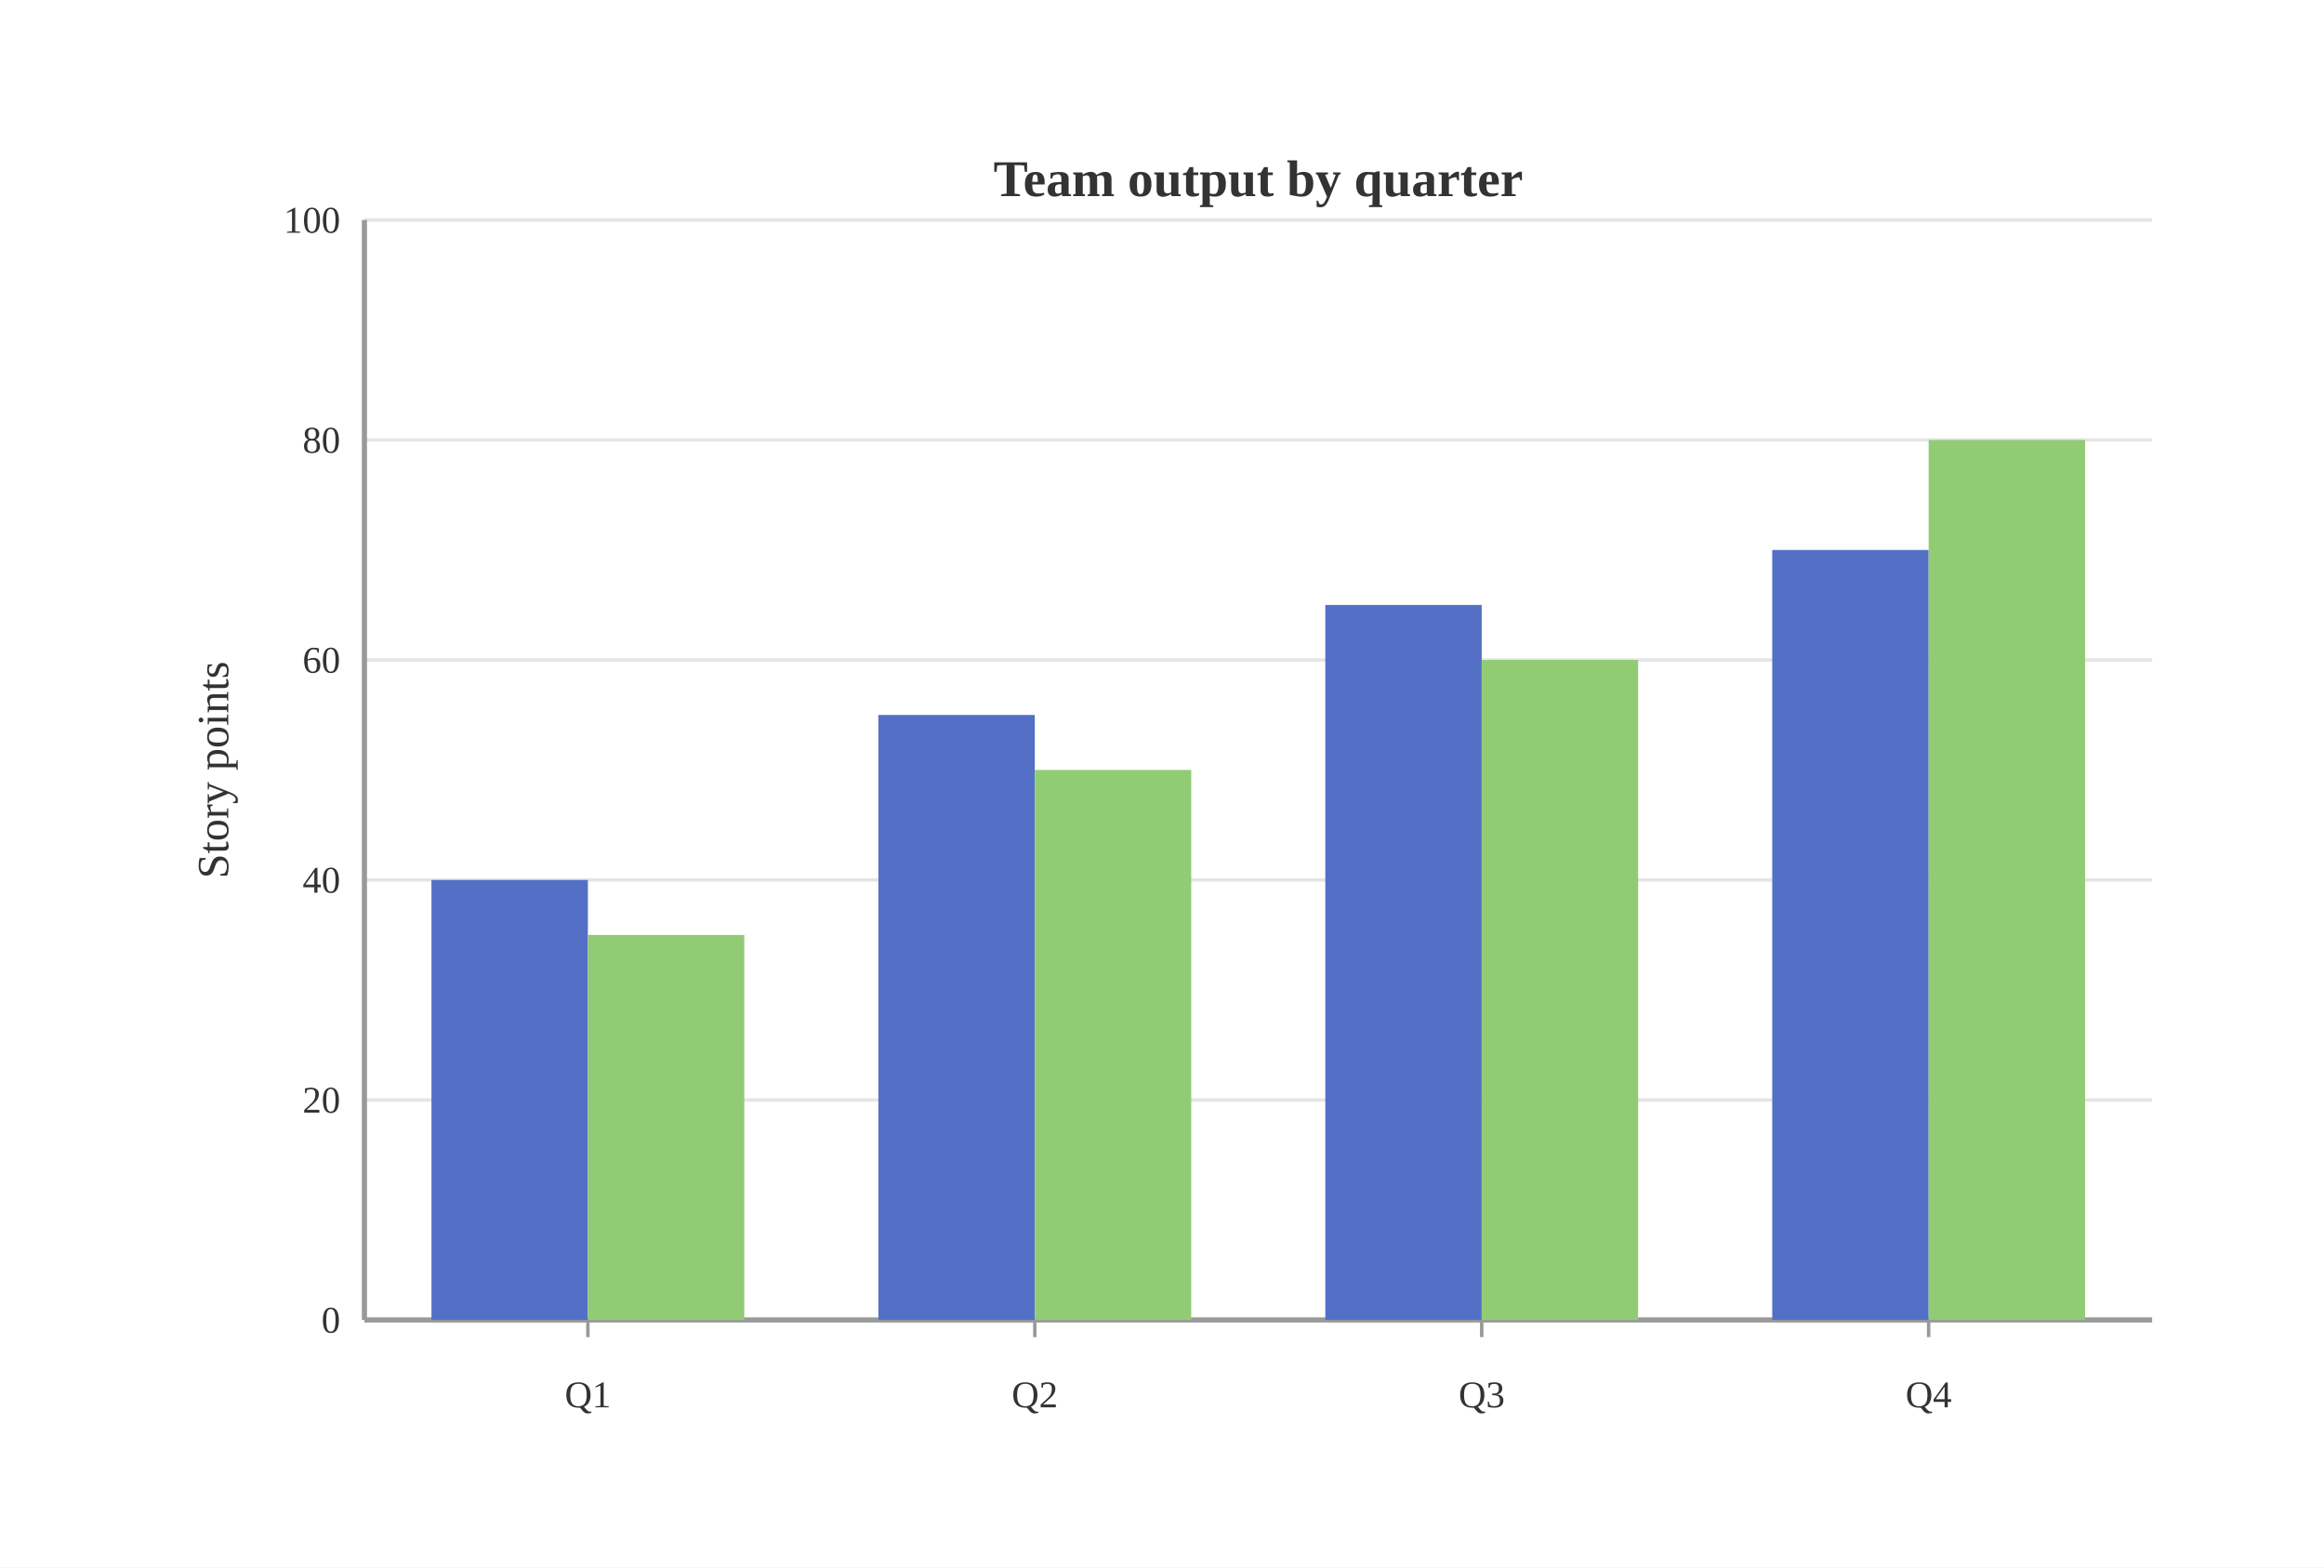
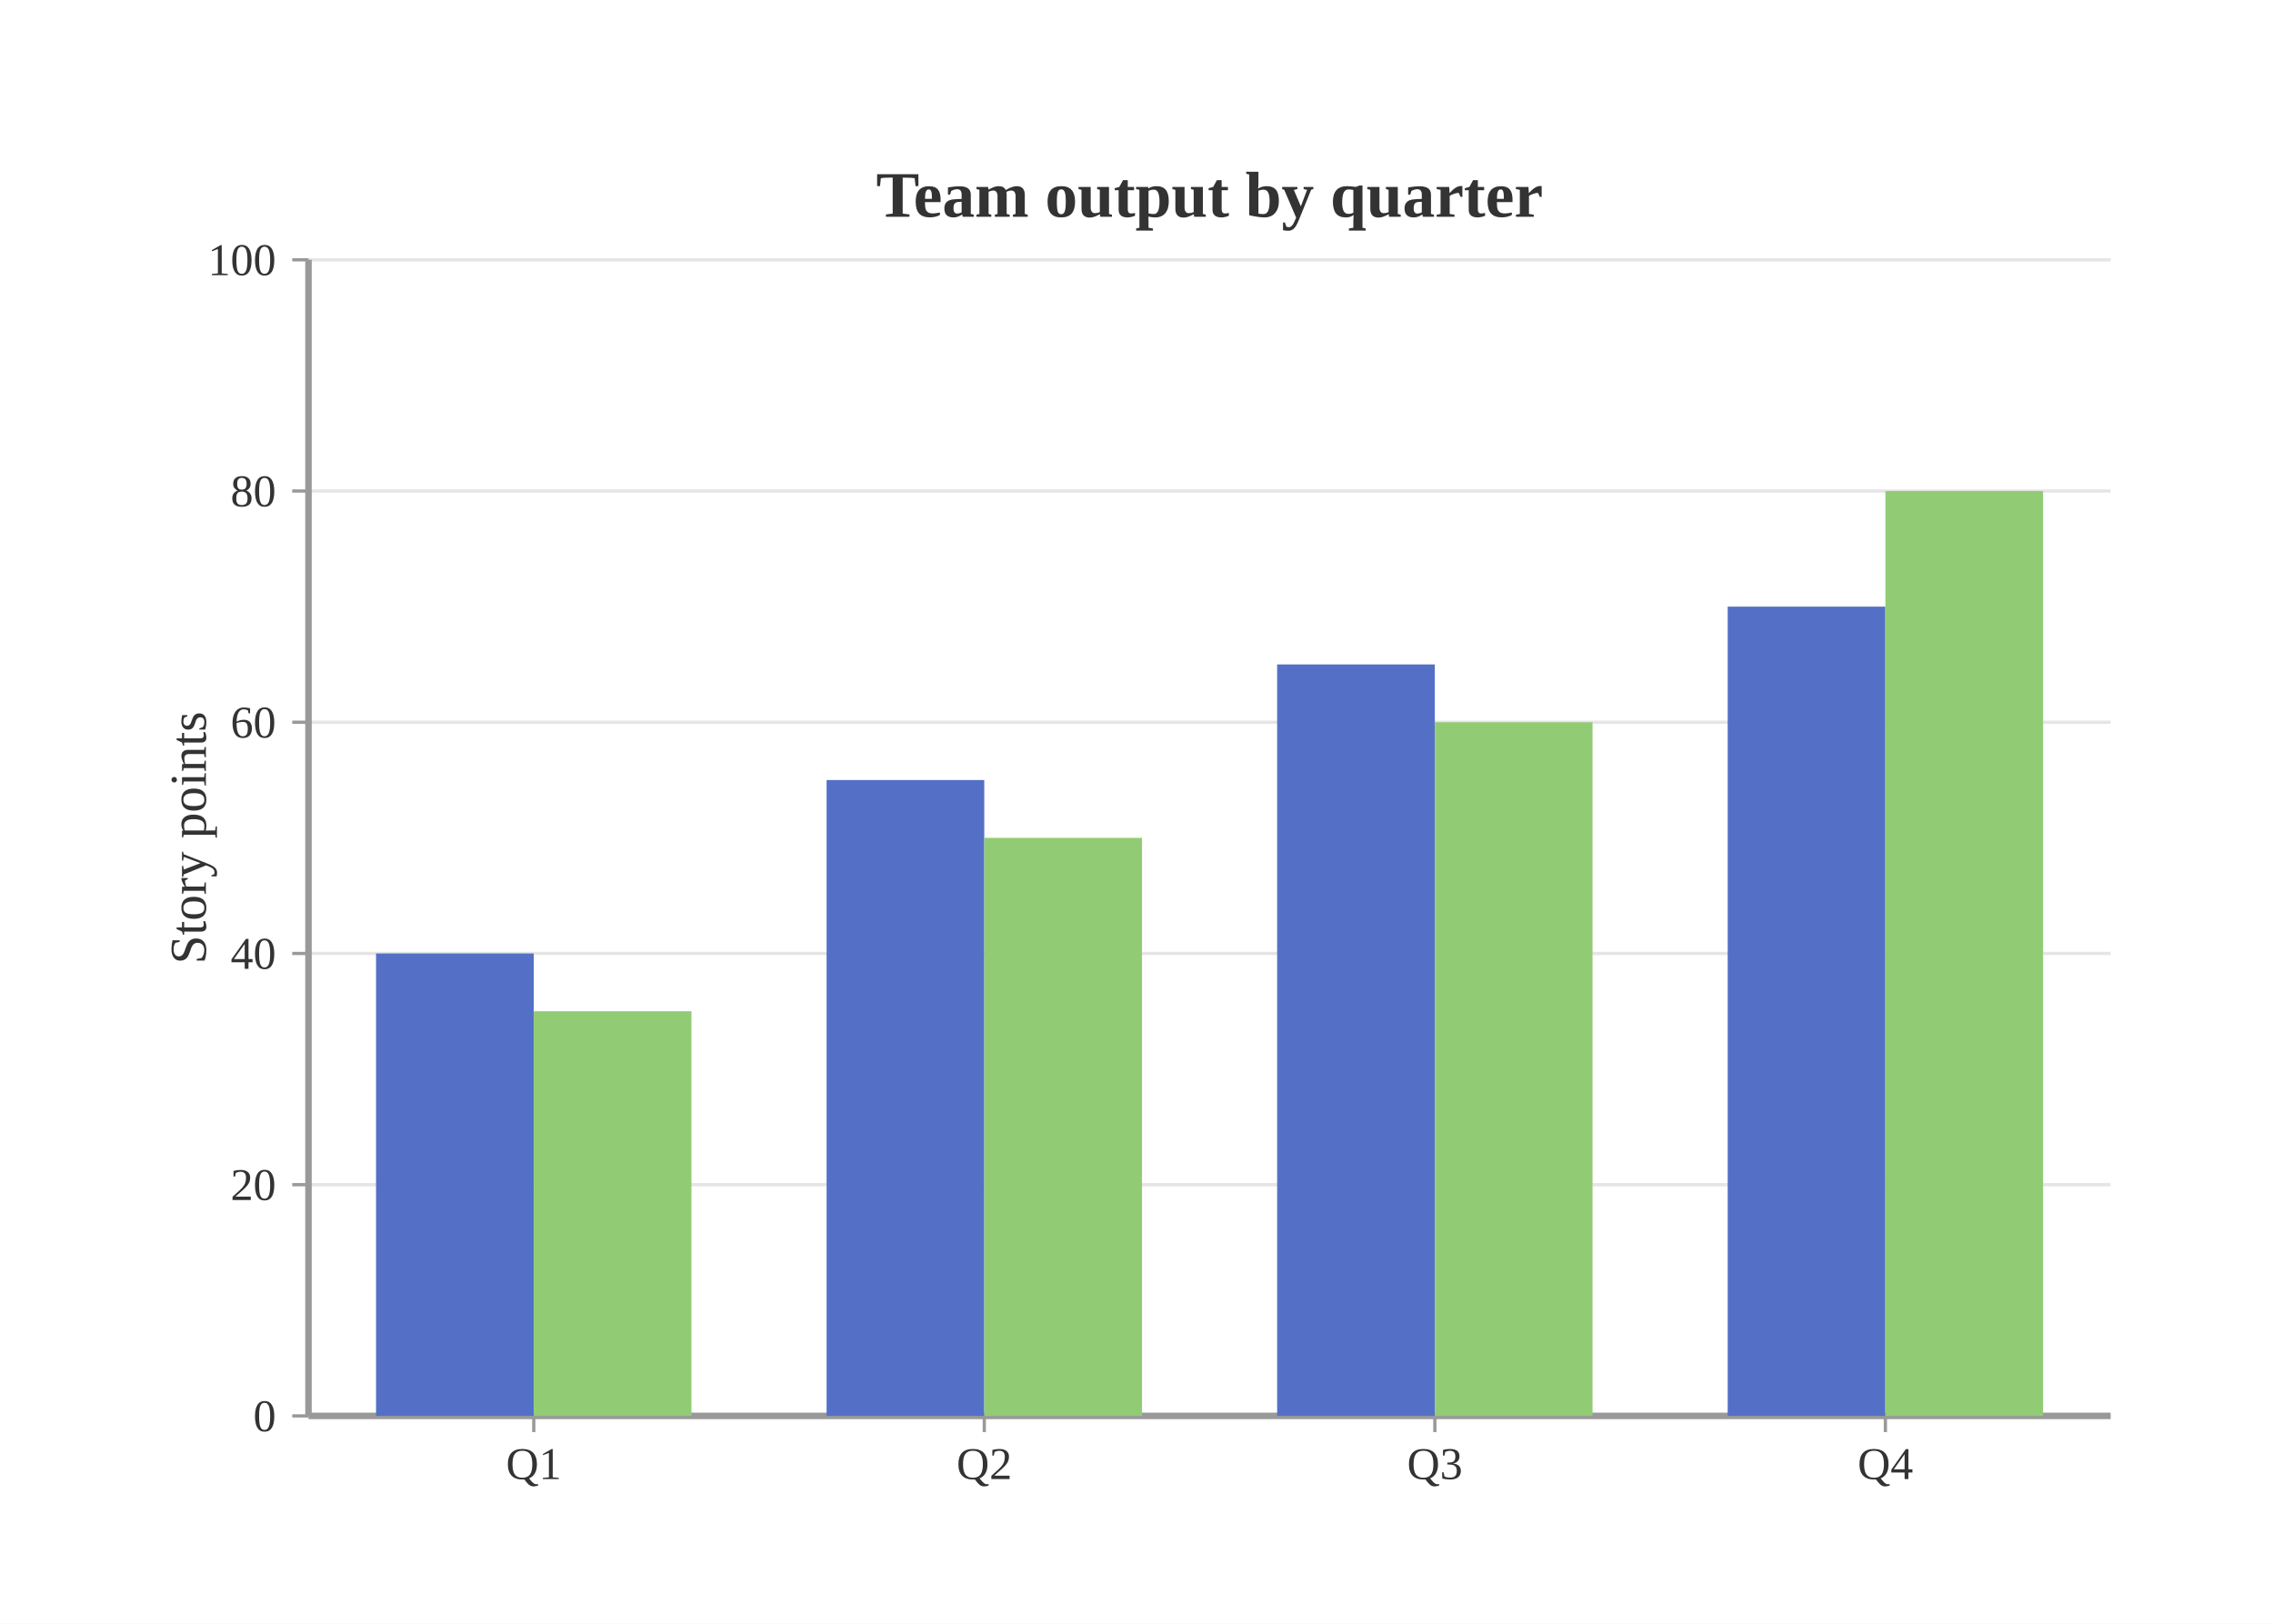
- <svg xmlns="http://www.w3.org/2000/svg" viewBox="0 0 676.00 456.00">
-   <rect x="0.00" y="0.00" width="676.00" height="456.00" style="fill:#fff;stroke:none" />
-   <text x="366.00" y="52.00" text-anchor="middle" dominant-baseline="central" style="fill:#333;font-size:15px;font-weight:bold">Team output by quarter</text>
-   <line x1="106.00" y1="384.00" x2="626.00" y2="384.00" style="stroke:#e5e5e5;stroke-width:1" />
-   <text x="99.00" y="384.00" text-anchor="end" dominant-baseline="central" style="fill:#333;font-size:11px">0</text>
-   <line x1="106.00" y1="320.00" x2="626.00" y2="320.00" style="stroke:#e5e5e5;stroke-width:1" />
-   <text x="99.00" y="320.00" text-anchor="end" dominant-baseline="central" style="fill:#333;font-size:11px">20</text>
-   <line x1="106.00" y1="256.00" x2="626.00" y2="256.00" style="stroke:#e5e5e5;stroke-width:1" />
-   <text x="99.00" y="256.00" text-anchor="end" dominant-baseline="central" style="fill:#333;font-size:11px">40</text>
-   <line x1="106.00" y1="192.00" x2="626.00" y2="192.00" style="stroke:#e5e5e5;stroke-width:1" />
-   <text x="99.00" y="192.00" text-anchor="end" dominant-baseline="central" style="fill:#333;font-size:11px">60</text>
-   <line x1="106.00" y1="128.00" x2="626.00" y2="128.00" style="stroke:#e5e5e5;stroke-width:1" />
-   <text x="99.00" y="128.00" text-anchor="end" dominant-baseline="central" style="fill:#333;font-size:11px">80</text>
-   <line x1="106.00" y1="64.00" x2="626.00" y2="64.00" style="stroke:#e5e5e5;stroke-width:1" />
-   <text x="99.00" y="64.00" text-anchor="end" dominant-baseline="central" style="fill:#333;font-size:11px">100</text>
-   <line x1="171.00" y1="384.00" x2="171.00" y2="389.00" style="stroke:#999;stroke-width:1" />
-   <text x="171.00" y="402.00" text-anchor="middle" dominant-baseline="hanging" style="fill:#333;font-size:11px">Q1</text>
-   <line x1="301.00" y1="384.00" x2="301.00" y2="389.00" style="stroke:#999;stroke-width:1" />
-   <text x="301.00" y="402.00" text-anchor="middle" dominant-baseline="hanging" style="fill:#333;font-size:11px">Q2</text>
-   <line x1="431.00" y1="384.00" x2="431.00" y2="389.00" style="stroke:#999;stroke-width:1" />
-   <text x="431.00" y="402.00" text-anchor="middle" dominant-baseline="hanging" style="fill:#333;font-size:11px">Q3</text>
-   <line x1="561.00" y1="384.00" x2="561.00" y2="389.00" style="stroke:#999;stroke-width:1" />
-   <text x="561.00" y="402.00" text-anchor="middle" dominant-baseline="hanging" style="fill:#333;font-size:11px">Q4</text>
-   <line x1="106.00" y1="384.00" x2="626.00" y2="384.00" style="stroke:#999;stroke-width:1.5" />
-   <line x1="106.00" y1="64.00" x2="106.00" y2="384.00" style="stroke:#999;stroke-width:1.5" />
-   <text x="62.00" y="224.00" text-anchor="middle" dominant-baseline="central" style="fill:#333;font-size:13px" transform="rotate(-90 62.00 224.00)">Story points</text>
-   <rect x="125.50" y="256.00" width="45.50" height="128.00" style="fill:#5470c6;stroke:none" />
-   <rect x="255.50" y="208.00" width="45.50" height="176.00" style="fill:#5470c6;stroke:none" />
-   <rect x="385.50" y="176.00" width="45.50" height="208.00" style="fill:#5470c6;stroke:none" />
-   <rect x="515.50" y="160.00" width="45.50" height="224.00" style="fill:#5470c6;stroke:none" />
-   <rect x="171.00" y="272.00" width="45.50" height="112.00" style="fill:#91cc75;stroke:none" />
-   <rect x="301.00" y="224.00" width="45.50" height="160.00" style="fill:#91cc75;stroke:none" />
-   <rect x="431.00" y="192.00" width="45.50" height="192.00" style="fill:#91cc75;stroke:none" />
-   <rect x="561.00" y="128.00" width="45.50" height="256.00" style="fill:#91cc75;stroke:none" />
+ <svg xmlns="http://www.w3.org/2000/svg" viewBox="0 0 700.00 500.00">
+   <rect x="0.00" y="0.00" width="700.00" height="500.00" style="fill:#fff;stroke:none" />
+   <text x="372.50" y="60.00" text-anchor="middle" dominant-baseline="central" style="fill:#333;font-size:20px;font-weight:bold">Team output by quarter</text>
+   <line x1="95.00" y1="436.00" x2="650.00" y2="436.00" style="stroke:#e5e5e5;stroke-width:1" />
+   <line x1="90.00" y1="436.00" x2="95.00" y2="436.00" style="stroke:#999;stroke-width:1" />
+   <text x="85.00" y="436.00" text-anchor="end" dominant-baseline="central" style="fill:#333;font-size:14px">0</text>
+   <line x1="95.00" y1="364.80" x2="650.00" y2="364.80" style="stroke:#e5e5e5;stroke-width:1" />
+   <line x1="90.00" y1="364.80" x2="95.00" y2="364.80" style="stroke:#999;stroke-width:1" />
+   <text x="85.00" y="364.80" text-anchor="end" dominant-baseline="central" style="fill:#333;font-size:14px">20</text>
+   <line x1="95.00" y1="293.60" x2="650.00" y2="293.60" style="stroke:#e5e5e5;stroke-width:1" />
+   <line x1="90.00" y1="293.60" x2="95.00" y2="293.60" style="stroke:#999;stroke-width:1" />
+   <text x="85.00" y="293.60" text-anchor="end" dominant-baseline="central" style="fill:#333;font-size:14px">40</text>
+   <line x1="95.00" y1="222.40" x2="650.00" y2="222.40" style="stroke:#e5e5e5;stroke-width:1" />
+   <line x1="90.00" y1="222.40" x2="95.00" y2="222.40" style="stroke:#999;stroke-width:1" />
+   <text x="85.00" y="222.40" text-anchor="end" dominant-baseline="central" style="fill:#333;font-size:14px">60</text>
+   <line x1="95.00" y1="151.20" x2="650.00" y2="151.20" style="stroke:#e5e5e5;stroke-width:1" />
+   <line x1="90.00" y1="151.20" x2="95.00" y2="151.20" style="stroke:#999;stroke-width:1" />
+   <text x="85.00" y="151.20" text-anchor="end" dominant-baseline="central" style="fill:#333;font-size:14px">80</text>
+   <line x1="95.00" y1="80.00" x2="650.00" y2="80.00" style="stroke:#e5e5e5;stroke-width:1" />
+   <line x1="90.00" y1="80.00" x2="95.00" y2="80.00" style="stroke:#999;stroke-width:1" />
+   <text x="85.00" y="80.00" text-anchor="end" dominant-baseline="central" style="fill:#333;font-size:14px">100</text>
+   <line x1="164.38" y1="436.00" x2="164.38" y2="441.00" style="stroke:#999;stroke-width:1" />
+   <text x="164.38" y="446.00" text-anchor="middle" dominant-baseline="hanging" style="fill:#333;font-size:14px">Q1</text>
+   <line x1="303.13" y1="436.00" x2="303.13" y2="441.00" style="stroke:#999;stroke-width:1" />
+   <text x="303.13" y="446.00" text-anchor="middle" dominant-baseline="hanging" style="fill:#333;font-size:14px">Q2</text>
+   <line x1="441.88" y1="436.00" x2="441.88" y2="441.00" style="stroke:#999;stroke-width:1" />
+   <text x="441.88" y="446.00" text-anchor="middle" dominant-baseline="hanging" style="fill:#333;font-size:14px">Q3</text>
+   <line x1="580.63" y1="436.00" x2="580.63" y2="441.00" style="stroke:#999;stroke-width:1" />
+   <text x="580.63" y="446.00" text-anchor="middle" dominant-baseline="hanging" style="fill:#333;font-size:14px">Q4</text>
+   <line x1="95.00" y1="436.00" x2="650.00" y2="436.00" style="stroke:#999;stroke-width:2" />
+   <line x1="95.00" y1="80.00" x2="95.00" y2="436.00" style="stroke:#999;stroke-width:2" />
+   <text x="58.00" y="258.00" text-anchor="middle" dominant-baseline="central" style="fill:#333;font-size:16px" transform="rotate(-90 58.00 258.00)">Story points</text>
+   <rect x="115.81" y="293.60" width="48.56" height="142.40" style="fill:#5470c6;stroke:none" />
+   <rect x="254.56" y="240.20" width="48.56" height="195.80" style="fill:#5470c6;stroke:none" />
+   <rect x="393.31" y="204.60" width="48.56" height="231.40" style="fill:#5470c6;stroke:none" />
+   <rect x="532.06" y="186.80" width="48.56" height="249.20" style="fill:#5470c6;stroke:none" />
+   <rect x="164.38" y="311.40" width="48.56" height="124.60" style="fill:#91cc75;stroke:none" />
+   <rect x="303.13" y="258.00" width="48.56" height="178.00" style="fill:#91cc75;stroke:none" />
+   <rect x="441.88" y="222.40" width="48.56" height="213.60" style="fill:#91cc75;stroke:none" />
+   <rect x="580.63" y="151.20" width="48.56" height="284.80" style="fill:#91cc75;stroke:none" />
</svg>
